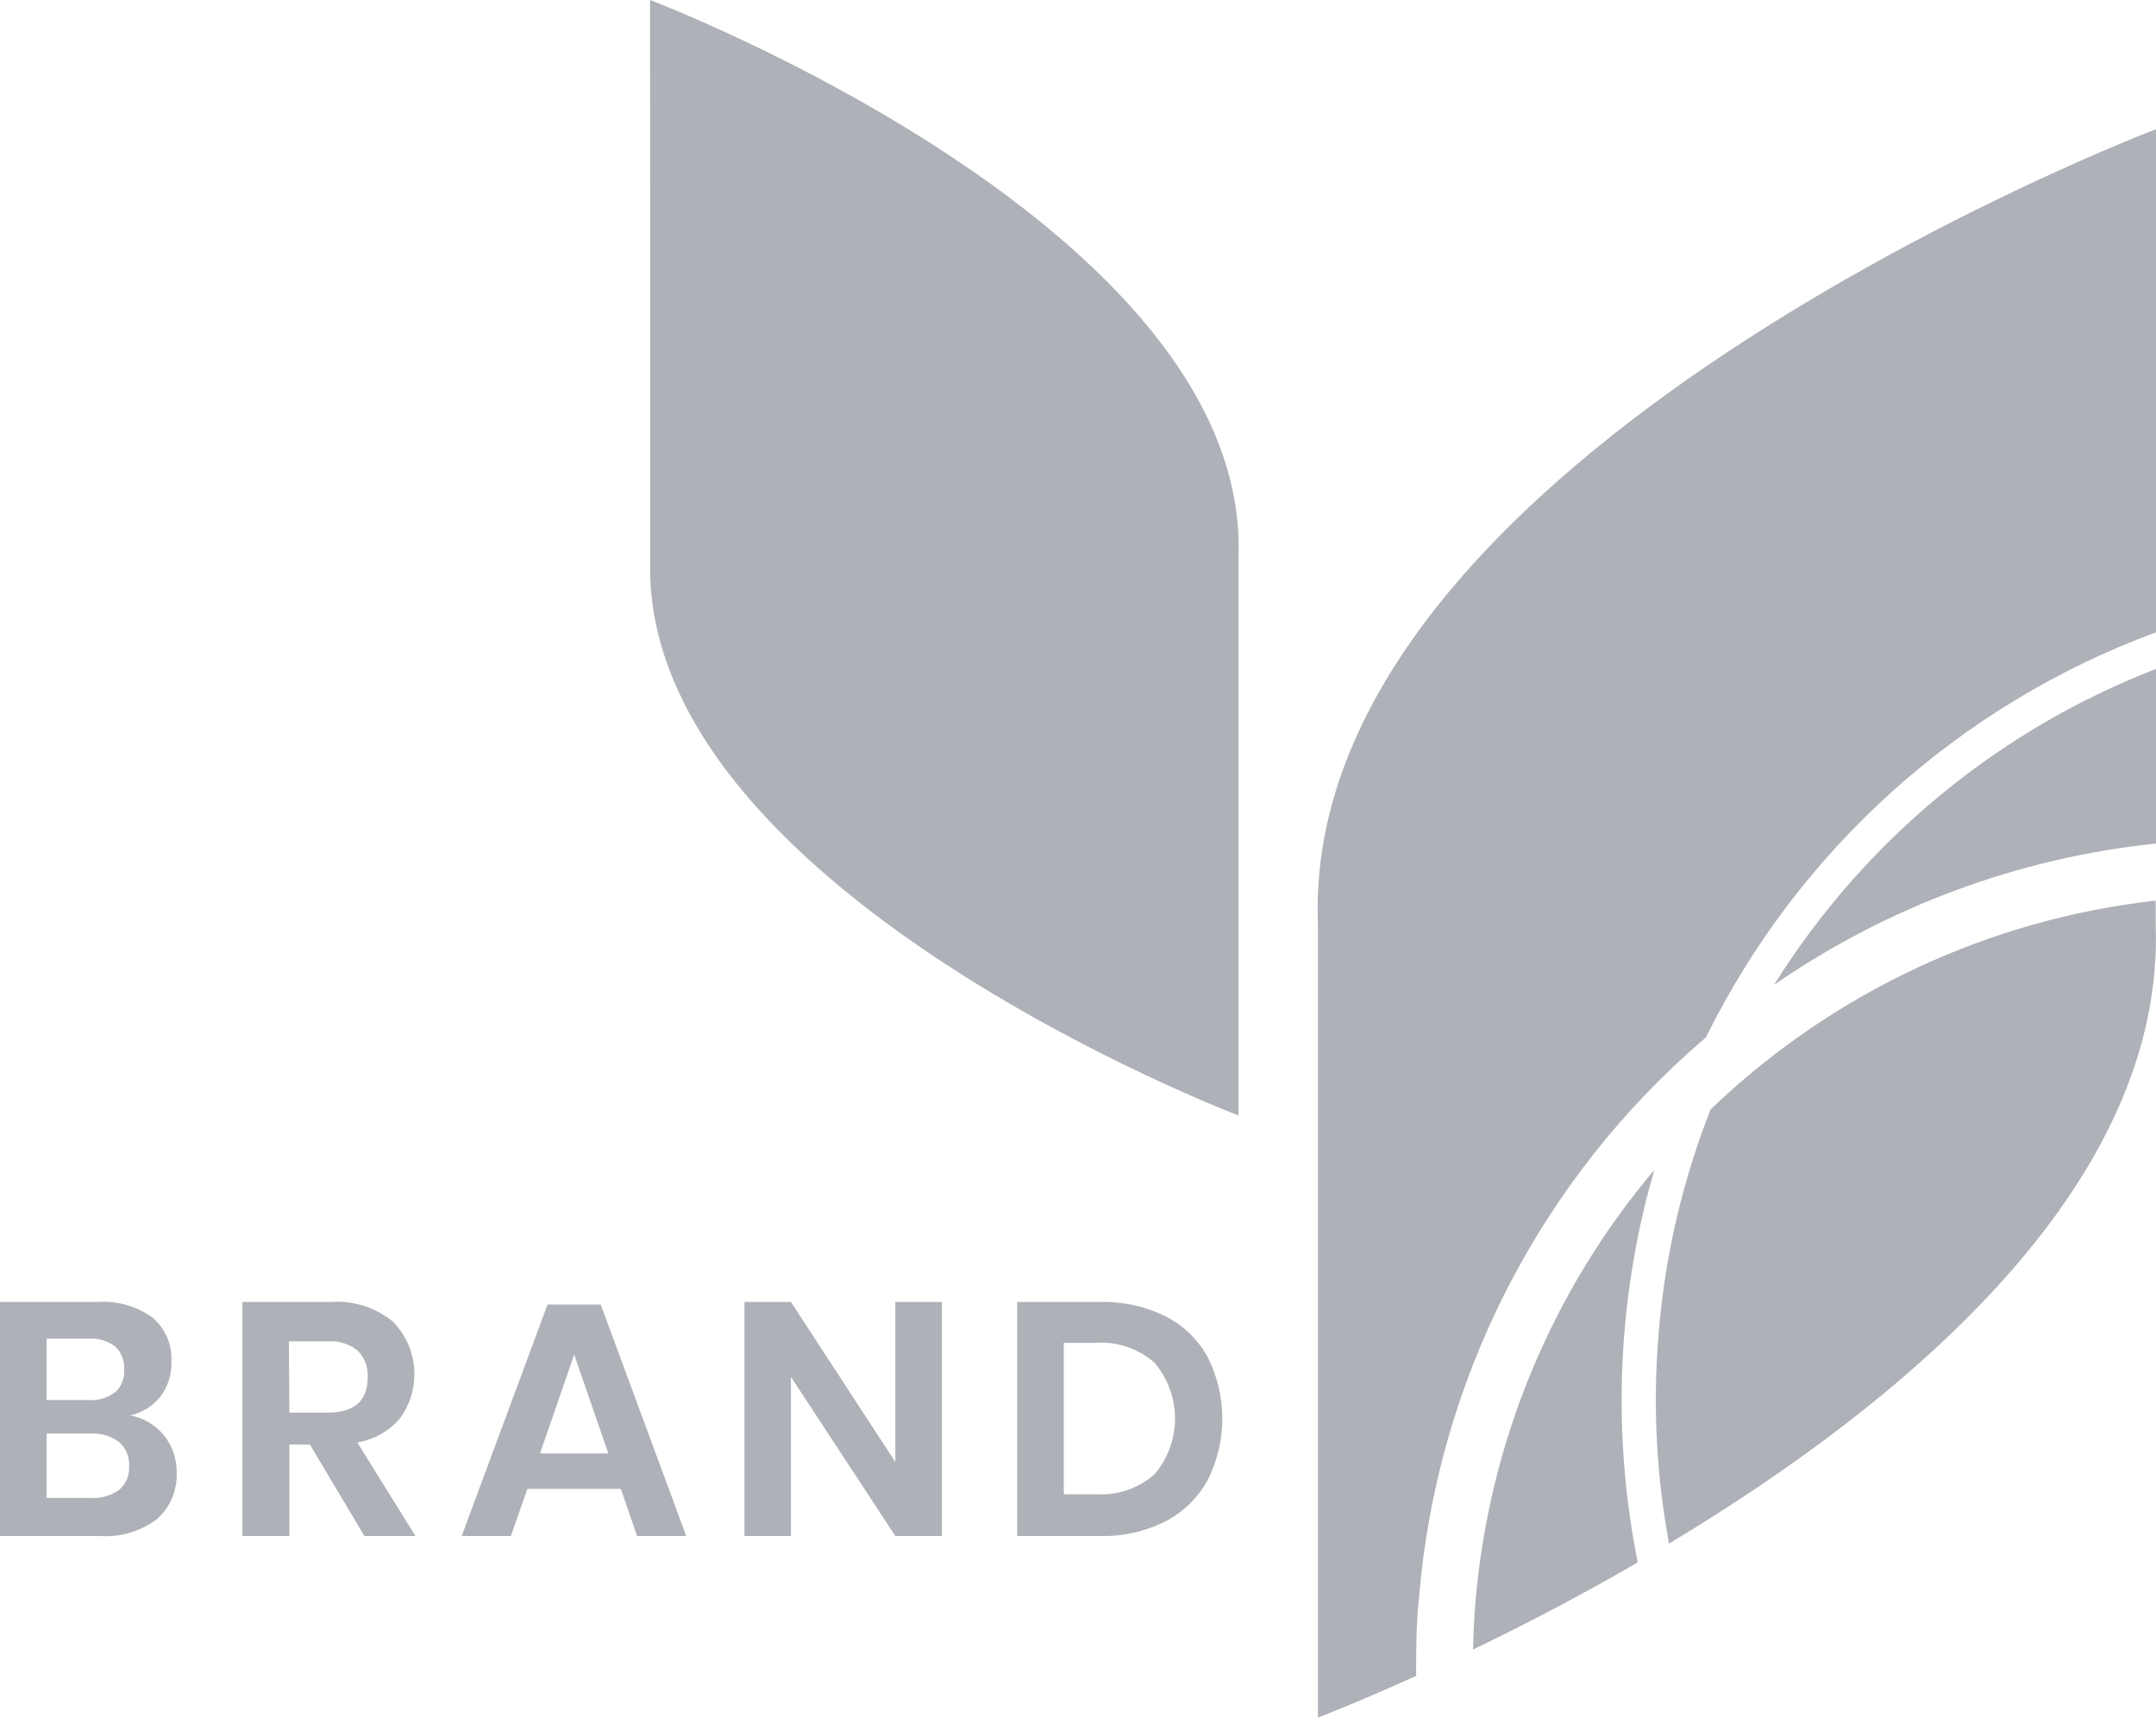
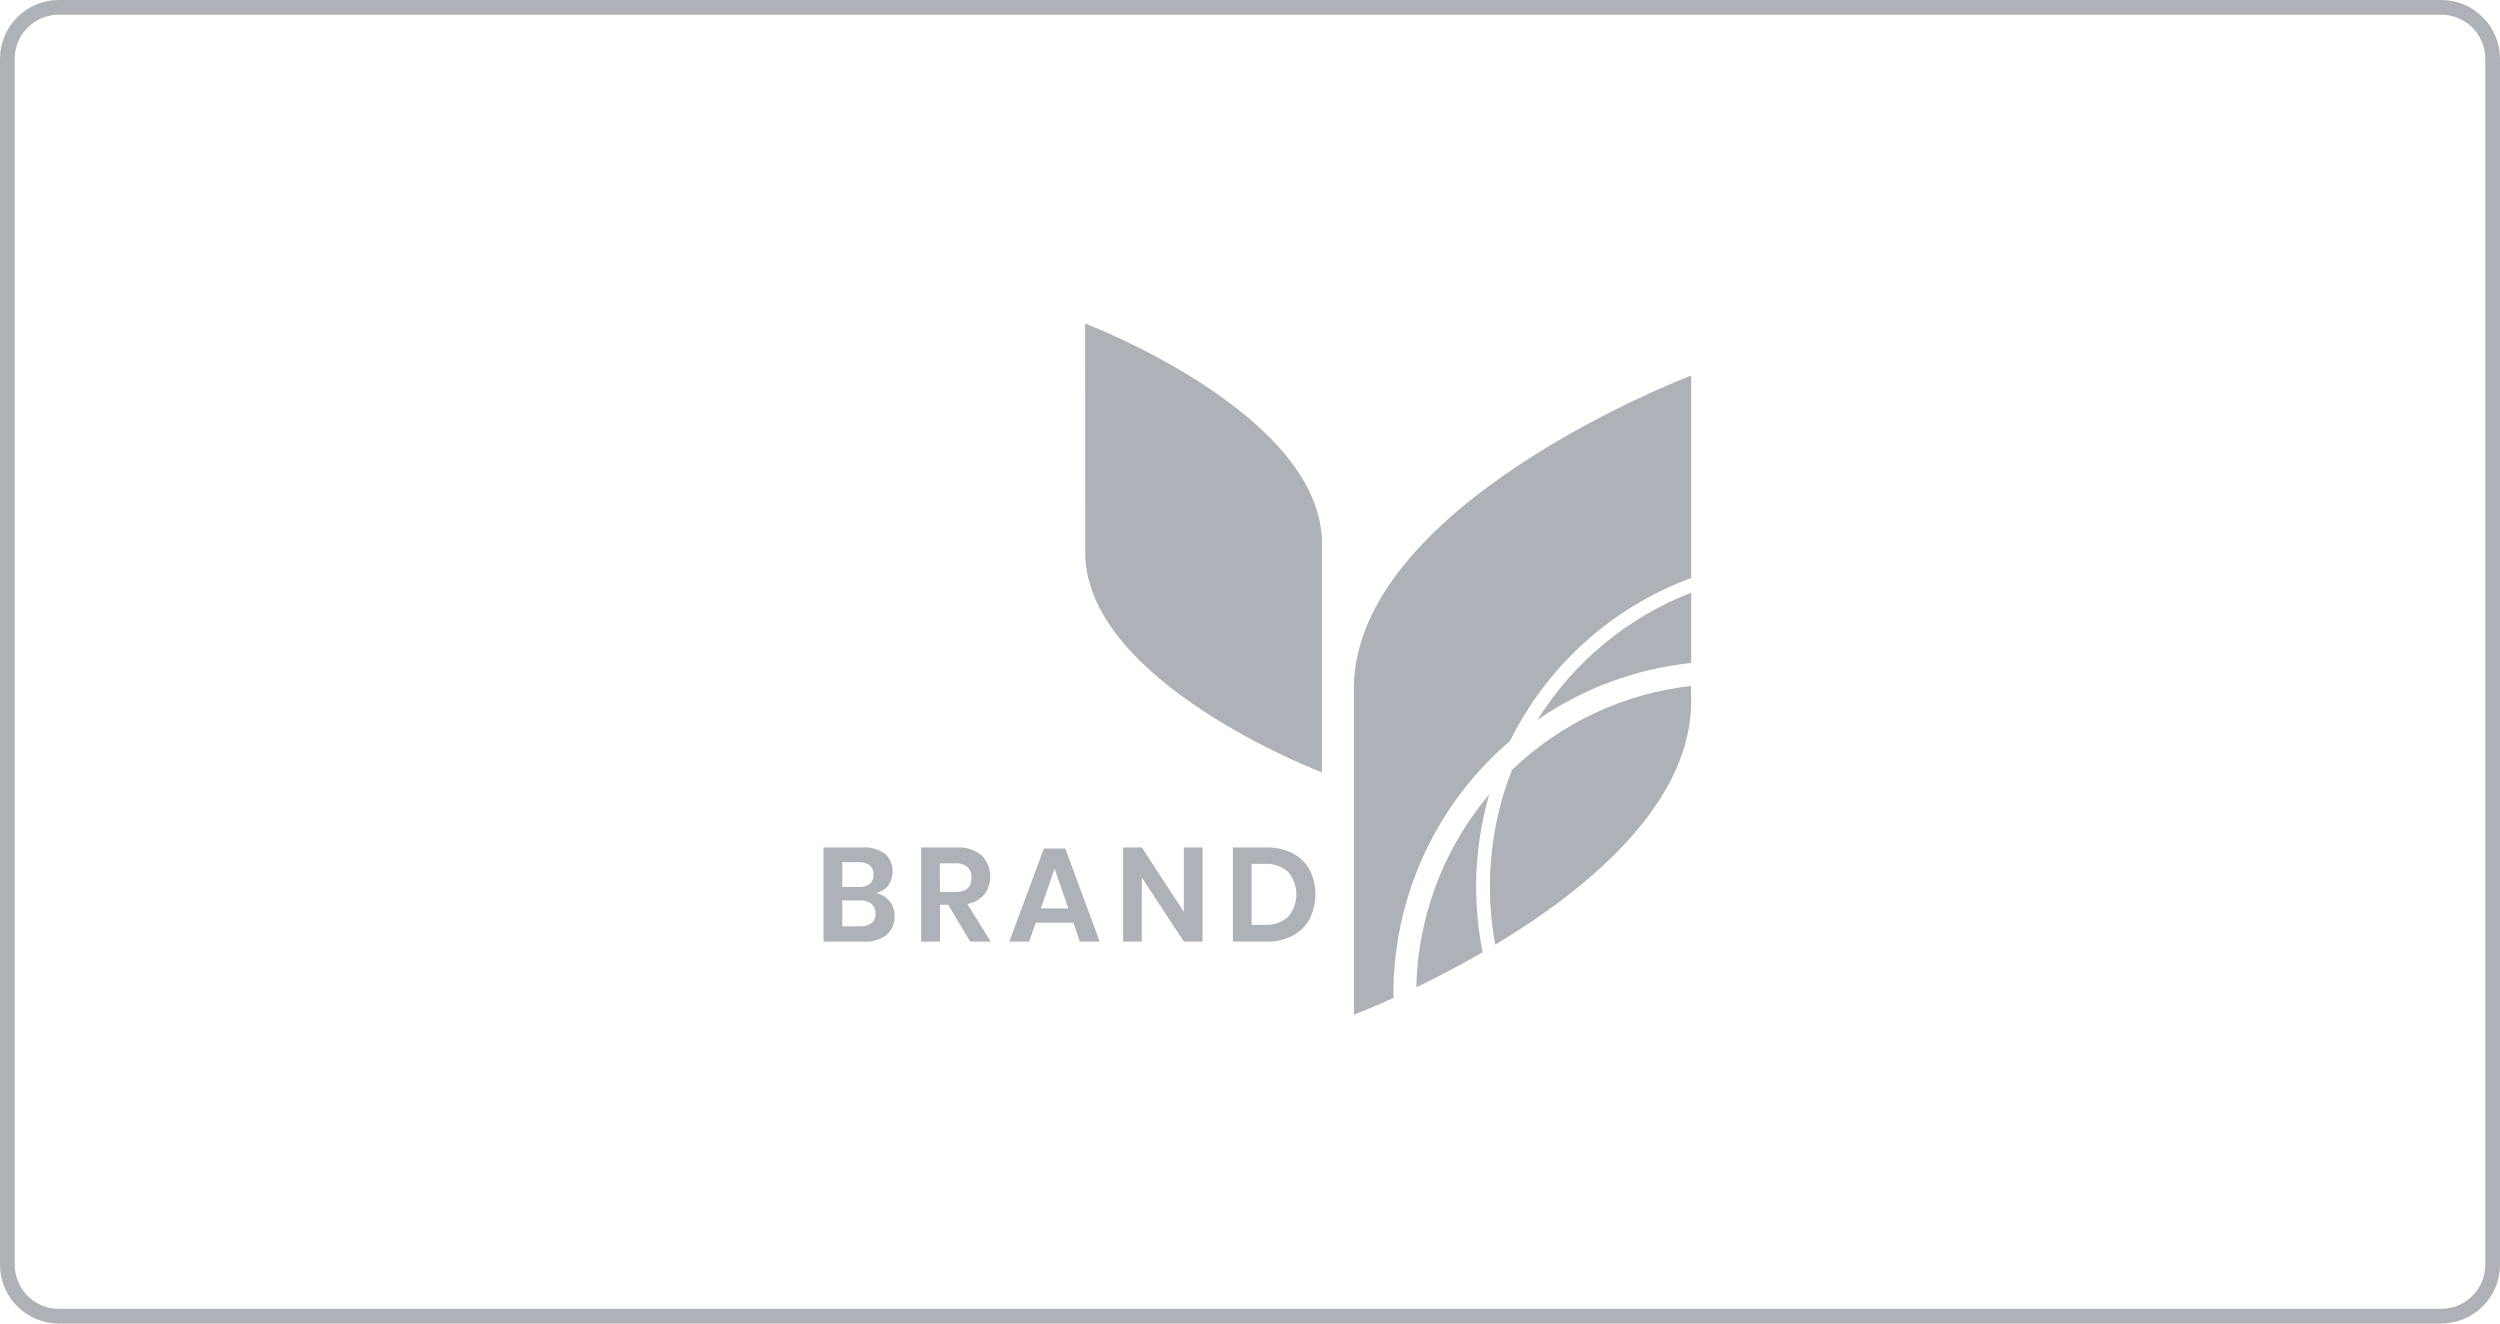
- <svg xmlns="http://www.w3.org/2000/svg" width="59" height="47" viewBox="0 0 59 47" fill="none">
-   <path d="M4.488 39.278C4.718 39.563 4.84 39.921 4.834 40.288C4.845 40.528 4.803 40.767 4.71 40.988C4.618 41.209 4.477 41.406 4.298 41.565C3.851 41.904 3.298 42.069 2.739 42.031H0V35.626H2.683C3.213 35.591 3.738 35.741 4.17 36.052C4.343 36.197 4.48 36.381 4.571 36.589C4.661 36.797 4.702 37.024 4.69 37.25C4.706 37.603 4.595 37.951 4.379 38.23C4.17 38.484 3.883 38.66 3.562 38.73C3.925 38.797 4.254 38.991 4.488 39.278ZM1.275 38.311H2.421C2.682 38.33 2.941 38.255 3.151 38.098C3.237 38.02 3.304 37.923 3.346 37.814C3.389 37.706 3.406 37.589 3.397 37.472C3.405 37.356 3.387 37.24 3.345 37.132C3.303 37.024 3.238 36.926 3.154 36.846C2.938 36.685 2.671 36.609 2.403 36.631H1.275V38.311ZM3.263 40.767C3.355 40.687 3.427 40.586 3.474 40.474C3.521 40.361 3.542 40.238 3.534 40.116C3.541 39.993 3.52 39.869 3.472 39.755C3.423 39.641 3.35 39.54 3.257 39.459C3.032 39.292 2.756 39.21 2.478 39.228H1.275V40.989H2.493C2.767 41.005 3.039 40.927 3.263 40.767Z" fill="#AFB1B8" />
-   <path d="M9.972 42.031L8.48 39.528H7.919V42.031H6.635V35.626H9.066C9.678 35.583 10.284 35.778 10.758 36.171C11.098 36.518 11.303 36.976 11.336 37.462C11.369 37.948 11.228 38.43 10.938 38.821C10.639 39.166 10.229 39.396 9.779 39.472L11.369 42.031H9.972ZM7.919 38.655H8.969C9.698 38.655 10.063 38.332 10.063 37.685C10.07 37.553 10.05 37.421 10.004 37.297C9.958 37.173 9.887 37.06 9.795 36.965C9.564 36.773 9.268 36.68 8.969 36.706H7.906L7.919 38.655Z" fill="#AFB1B8" />
-   <path d="M16.991 40.742H14.432L13.98 42.031H12.634L14.984 35.698H16.439L18.779 42.031H17.433L16.991 40.742ZM16.648 39.772L15.713 37.069L14.778 39.772H16.648Z" fill="#AFB1B8" />
-   <path d="M25.776 42.031H24.501L21.644 37.676V42.031H20.372V35.626H21.644L24.501 40.007V35.626H25.776V42.031Z" fill="#AFB1B8" />
-   <path d="M33.05 40.498C32.786 40.982 32.385 41.375 31.897 41.628C31.342 41.909 30.726 42.048 30.105 42.031H27.836V35.626H30.105C30.725 35.61 31.34 35.745 31.897 36.021C32.385 36.267 32.786 36.657 33.05 37.138C33.312 37.658 33.449 38.234 33.449 38.818C33.449 39.402 33.312 39.977 33.05 40.498ZM31.591 40.345C31.955 39.919 32.155 39.377 32.155 38.816C32.155 38.255 31.955 37.713 31.591 37.288C31.151 36.902 30.578 36.707 29.996 36.743H29.111V40.889H29.996C30.578 40.926 31.151 40.73 31.591 40.345Z" fill="#AFB1B8" />
-   <path d="M17.789 0C17.789 0 34.24 6.236 33.891 15.26V30.523C33.891 30.523 17.452 24.284 17.795 15.26L17.789 0Z" fill="#AFB1B8" />
-   <path d="M48.547 26.95C51.654 24.803 55.248 23.473 59 23.082V18.304C54.677 19.977 51.01 23.01 48.547 26.95Z" fill="#AFB1B8" />
-   <path d="M46.681 28.389C49.224 23.248 53.633 19.28 59 17.303V3.536C59 3.536 35.571 12.419 36.066 25.269V47C36.066 47 37.11 46.603 38.753 45.858C38.753 45.163 38.753 44.462 38.828 43.758C39.312 37.792 42.137 32.264 46.681 28.389Z" fill="#AFB1B8" />
-   <path d="M44.453 36.462C44.576 34.955 44.85 33.464 45.272 32.012C42.443 35.359 40.73 39.512 40.373 43.887C40.339 44.3 40.32 44.713 40.311 45.138C41.642 44.497 43.191 43.696 44.817 42.754C44.402 40.684 44.279 38.566 44.453 36.462Z" fill="#AFB1B8" />
-   <path d="M45.385 36.54C45.229 38.444 45.326 40.36 45.674 42.238C52.075 38.392 59.268 32.45 58.991 25.269V24.644C54.417 25.157 50.139 27.165 46.812 30.357C46.033 32.335 45.552 34.419 45.385 36.54Z" fill="#AFB1B8" />
+ <svg xmlns="http://www.w3.org/2000/svg" width="170" height="90" viewBox="0 0 170 90" fill="none">
+   <rect x="0.5" y="0.5" width="169" height="89" rx="3.5" stroke="#AFB1B8" />
+   <path d="M60.488 61.278C60.718 61.563 60.84 61.921 60.834 62.288C60.845 62.528 60.803 62.767 60.71 62.988C60.618 63.209 60.477 63.406 60.297 63.565C59.851 63.904 59.298 64.069 58.739 64.031H56V57.626H58.683C59.213 57.591 59.738 57.741 60.17 58.052C60.343 58.197 60.48 58.382 60.571 58.59C60.661 58.797 60.702 59.024 60.69 59.25C60.706 59.603 60.595 59.951 60.379 60.23C60.17 60.484 59.883 60.66 59.562 60.73C59.925 60.797 60.254 60.991 60.488 61.278ZM57.275 60.311H58.422C58.682 60.33 58.941 60.255 59.151 60.098C59.237 60.02 59.304 59.923 59.346 59.814C59.389 59.706 59.406 59.589 59.397 59.472C59.405 59.356 59.387 59.24 59.345 59.132C59.303 59.024 59.238 58.926 59.154 58.847C58.938 58.686 58.671 58.609 58.403 58.631H57.275V60.311ZM59.263 62.767C59.355 62.687 59.427 62.587 59.474 62.474C59.521 62.361 59.542 62.239 59.534 62.116C59.541 61.993 59.52 61.869 59.472 61.755C59.423 61.641 59.35 61.54 59.257 61.459C59.032 61.292 58.756 61.21 58.478 61.228H57.275V62.989H58.493C58.767 63.005 59.039 62.927 59.263 62.767Z" fill="#AFB1B8" />
+   <path d="M65.973 64.031L64.48 61.528H63.919V64.031H62.635V57.626H65.066C65.678 57.583 66.284 57.778 66.758 58.171C67.098 58.518 67.303 58.976 67.336 59.462C67.369 59.948 67.228 60.43 66.939 60.821C66.639 61.166 66.229 61.396 65.779 61.472L67.369 64.031H65.973ZM63.919 60.655H64.969C65.698 60.655 66.063 60.332 66.063 59.685C66.07 59.553 66.05 59.421 66.004 59.297C65.958 59.173 65.887 59.06 65.795 58.965C65.564 58.773 65.268 58.68 64.969 58.706H63.906L63.919 60.655Z" fill="#AFB1B8" />
+   <path d="M72.991 62.742H70.432L69.98 64.031H68.634L70.984 57.698H72.439L74.779 64.031H73.433L72.991 62.742ZM72.648 61.772L71.713 59.069L70.778 61.772H72.648Z" fill="#AFB1B8" />
+   <path d="M81.776 64.031H80.501L77.644 59.676V64.031H76.372V57.626H77.644L80.501 62.007V57.626H81.776V64.031Z" fill="#AFB1B8" />
+   <path d="M89.05 62.498C88.786 62.982 88.385 63.375 87.897 63.628C87.342 63.909 86.726 64.048 86.105 64.031H83.836V57.626H86.105C86.725 57.61 87.34 57.745 87.897 58.021C88.384 58.267 88.786 58.657 89.05 59.138C89.312 59.658 89.449 60.234 89.449 60.818C89.449 61.402 89.312 61.977 89.05 62.498ZM87.591 62.345C87.955 61.919 88.155 61.377 88.155 60.816C88.155 60.255 87.955 59.713 87.591 59.288C87.151 58.902 86.578 58.707 85.996 58.743H85.11V62.889H85.996C86.578 62.926 87.151 62.73 87.591 62.345Z" fill="#AFB1B8" />
+   <path d="M73.788 22C73.788 22 90.24 28.236 89.891 37.26V52.523C89.891 52.523 73.452 46.284 73.795 37.26L73.788 22Z" fill="#AFB1B8" />
+   <path d="M104.547 48.95C107.655 46.803 111.248 45.473 115 45.082V40.304C110.677 41.977 107.01 45.01 104.547 48.95Z" fill="#AFB1B8" />
+   <path d="M102.681 50.389C105.224 45.248 109.633 41.281 115 39.303V25.536C115 25.536 91.571 34.419 92.066 47.27V69C92.066 69 93.11 68.603 94.753 67.858C94.753 67.163 94.753 66.463 94.828 65.758C95.312 59.793 98.137 54.264 102.681 50.389Z" fill="#AFB1B8" />
+   <path d="M100.453 58.462C100.576 56.955 100.85 55.464 101.272 54.012C98.443 57.359 96.73 61.512 96.373 65.887C96.339 66.3 96.32 66.713 96.311 67.138C97.642 66.497 99.191 65.696 100.817 64.754C100.402 62.684 100.279 60.566 100.453 58.462Z" fill="#AFB1B8" />
+   <path d="M101.384 58.54C101.228 60.444 101.326 62.36 101.674 64.238C108.075 60.392 115.268 54.45 114.991 47.27V46.644C110.417 47.157 106.138 49.165 102.812 52.357C102.033 54.336 101.552 56.419 101.384 58.54Z" fill="#AFB1B8" />
</svg>
